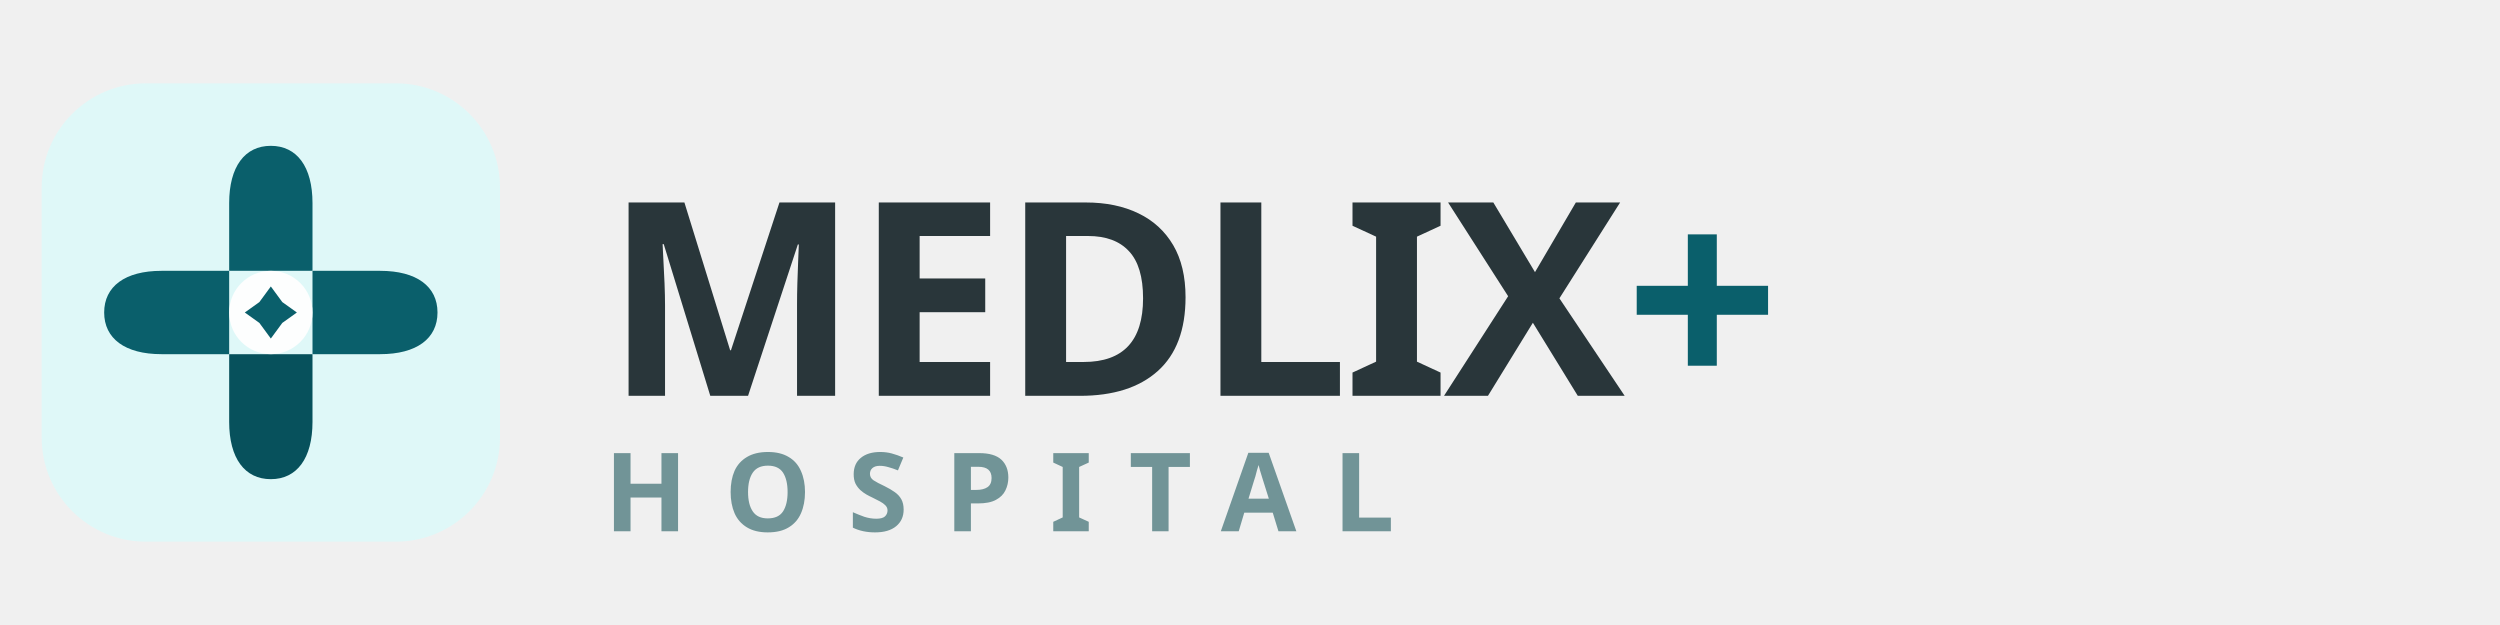
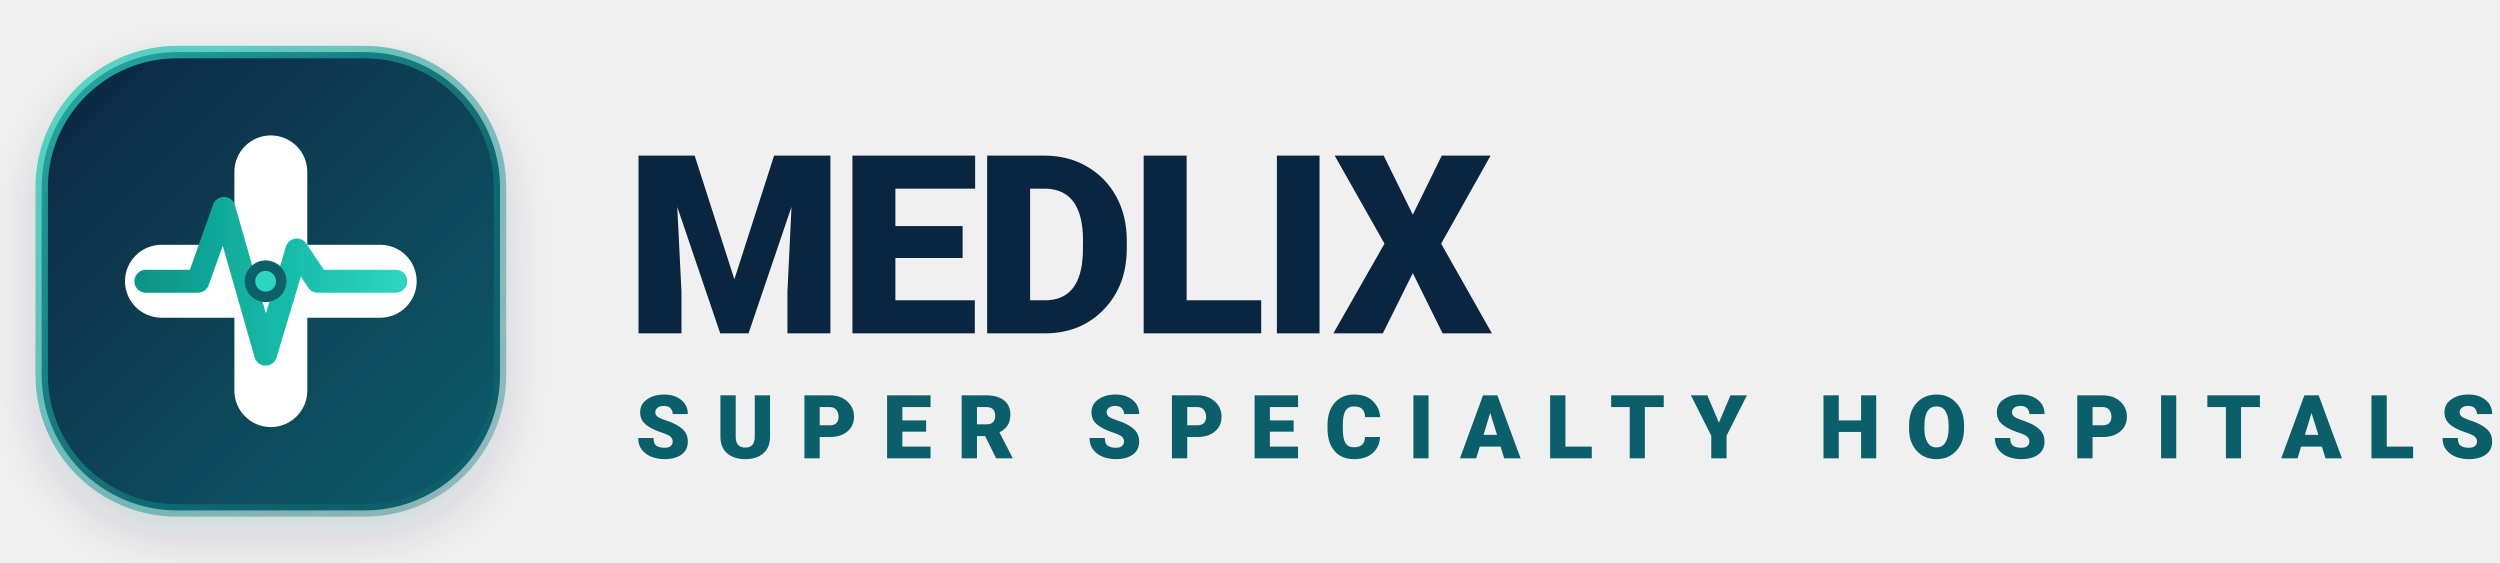
- <svg xmlns="http://www.w3.org/2000/svg" width="240" height="60" viewBox="0 0 240 60" fill="none">
-   <g transform="translate(4, 8)">
-     <rect width="44" height="44" rx="10" fill="#DFF8F8" />
-     <path d="M22 6C24.5 6 26 8 26 11.5V18H18V11.5C18 8 19.5 6 22 6Z" fill="#0A5F6B" />
-     <path d="M22 38C19.5 38 18 36 18 32.5V26H26V32.5C26 36 24.5 38 22 38Z" fill="#07515C" />
-     <path d="M6 22C6 19.5 8 18 11.5 18H18V26H11.5C8 26 6 24.5 6 22Z" fill="#0A5F6B" />
-     <path d="M38 22C38 24.5 36 26 32.5 26H26V18H32.5C36 18 38 19.5 38 22Z" fill="#0A5F6B" />
-     <circle cx="22" cy="22" r="4" fill="#FDFEFE" />
-     <path d="M22 19.5L23.1 21L24.5 22L23.1 23L22 24.5L20.9 23L19.5 22L20.9 21L22 19.5Z" fill="#0A5F6B" />
+ <svg xmlns="http://www.w3.org/2000/svg" width="240" height="54" viewBox="0 0 240 54" fill="none">
+   <defs>
+     <linearGradient id="shieldNavyGrad" x1="0%" y1="0%" x2="100%" y2="100%">
+       <stop offset="0%" stop-color="#0A2540" />
+       <stop offset="100%" stop-color="#0A5F6B" />
+     </linearGradient>
+     <linearGradient id="pulseTealGrad" x1="0%" y1="0%" x2="100%" y2="0%">
+       <stop offset="0%" stop-color="#0D9488" />
+       <stop offset="50%" stop-color="#14B8A6" />
+       <stop offset="100%" stop-color="#2DD4BF" />
+     </linearGradient>
+     <linearGradient id="crestBorderGrad" x1="0%" y1="0%" x2="100%" y2="100%">
+       <stop offset="0%" stop-color="#2DD4BF" stop-opacity="0.8" />
+       <stop offset="100%" stop-color="#0A5F6B" stop-opacity="0.3" />
+     </linearGradient>
+     <filter id="crestShadow" x="-20%" y="-20%" width="140%" height="140%">
+       <feDropShadow dx="0" dy="2" stdDeviation="2.5" flood-color="#0A2540" flood-opacity="0.15" />
+     </filter>
+   </defs>
+   <g transform="translate(4, 5)" filter="url(#crestShadow)">
+     <rect x="0" y="0" width="44" height="44" rx="13" fill="url(#shieldNavyGrad)" />
+     <rect x="0" y="0" width="44" height="44" rx="13" stroke="url(#crestBorderGrad)" stroke-width="1.2" />
+     <rect x="18.5" y="8" width="7" height="28" rx="3.5" fill="#FFFFFF" />
+     <rect x="8" y="18.5" width="28" height="7" rx="3.5" fill="#FFFFFF" />
+     <path d="M10 22 H15 L17.5 15 L21.5 29 L24.5 19 L26.5 22 H34" stroke="url(#pulseTealGrad)" stroke-width="2.2" stroke-linecap="round" stroke-linejoin="round" />
+     <circle cx="21.5" cy="22" r="2" fill="#0A5F6B" />
+     <circle cx="21.5" cy="22" r="1" fill="#2DD4BF" />
  </g>
-   <g transform="translate(58, 14)">
-     <text x="0" y="24" font-family="'Outfit', 'Exo 2', sans-serif" font-weight="900" font-size="26" fill="#29363A" letter-spacing="-0.5">MEDLIX</text>
-     <text x="98" y="24" font-family="'Outfit', 'Exo 2', sans-serif" font-weight="800" font-size="26" fill="#0A5F6B">+</text>
-     <text x="0" y="37" font-family="'Outfit', 'Exo 2', sans-serif" font-weight="700" font-size="10.5" fill="#719497" letter-spacing="3.5">HOSPITAL</text>
+   <g transform="translate(60, 10)">
+     <text x="0" y="22" font-family="'Manrope', -apple-system, BlinkMacSystemFont, 'Segoe UI', Roboto, sans-serif" font-weight="900" font-size="24" fill="#0A2540" letter-spacing="-0.5">MEDLIX</text>
+     <text x="1" y="34" font-family="'Manrope', -apple-system, BlinkMacSystemFont, 'Segoe UI', Roboto, sans-serif" font-weight="800" font-size="8.5" fill="#0A5F6B" letter-spacing="2.4">SUPER SPECIALTY HOSPITALS</text>
  </g>
</svg>
